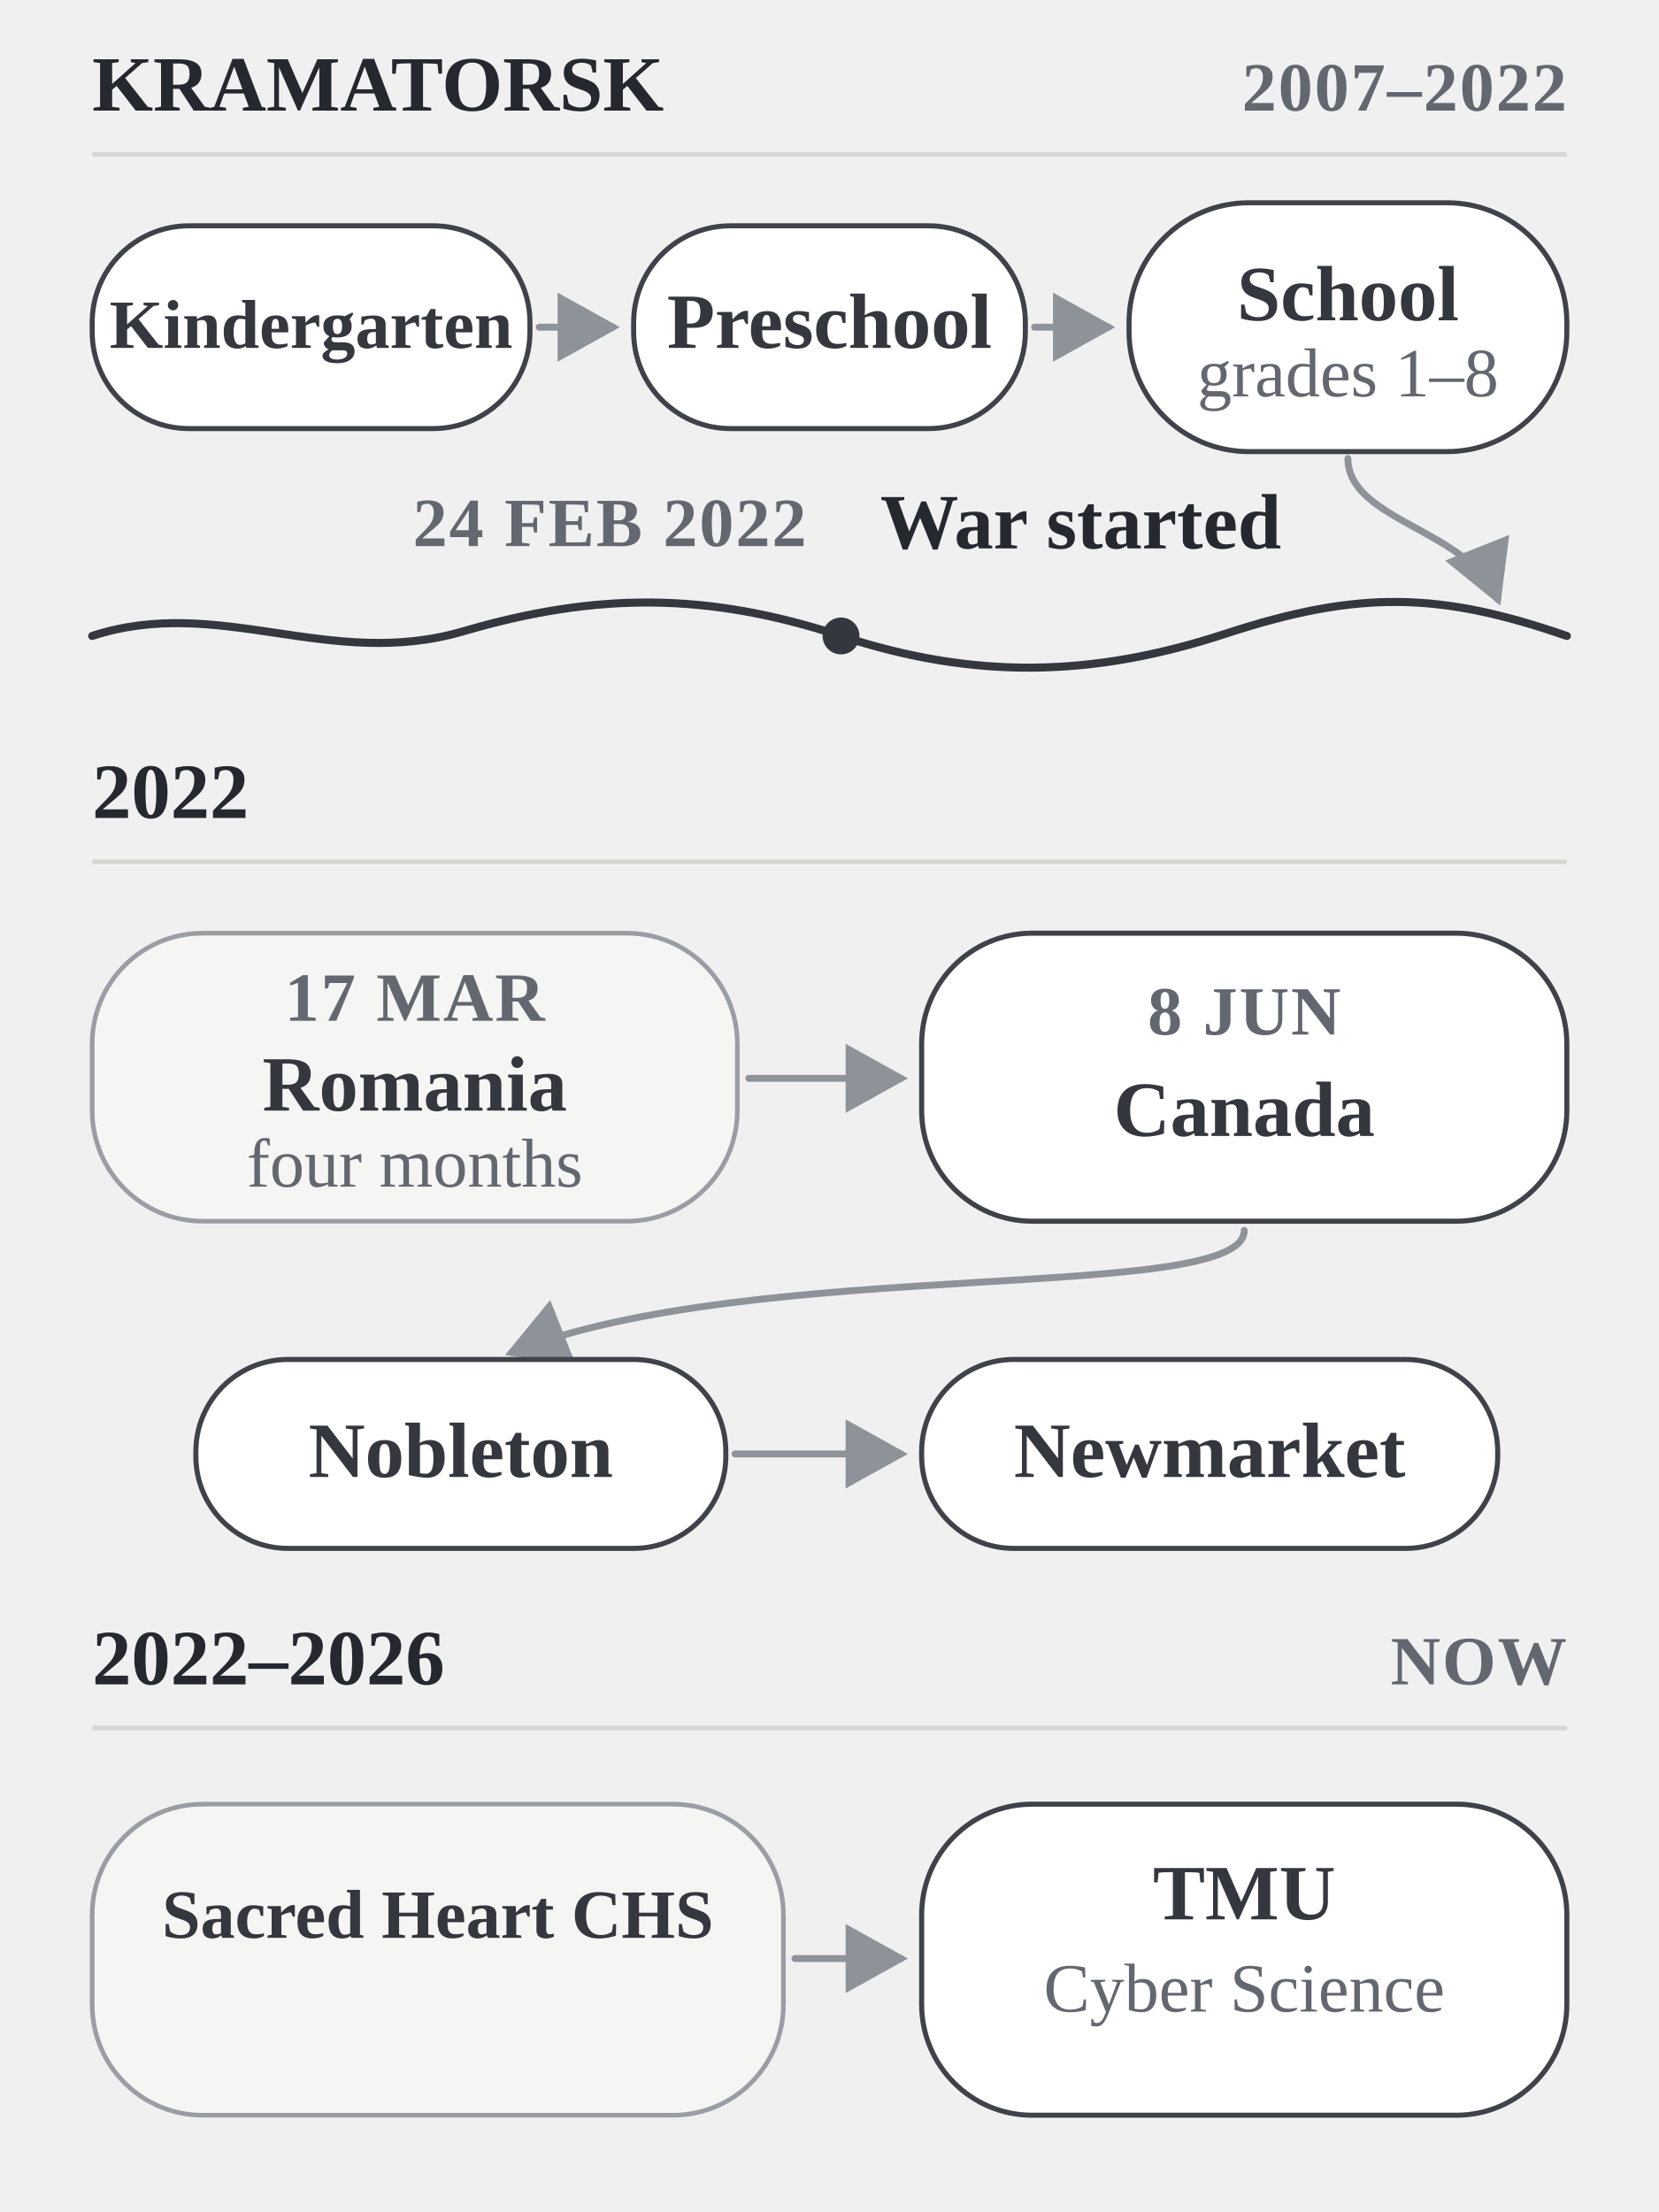
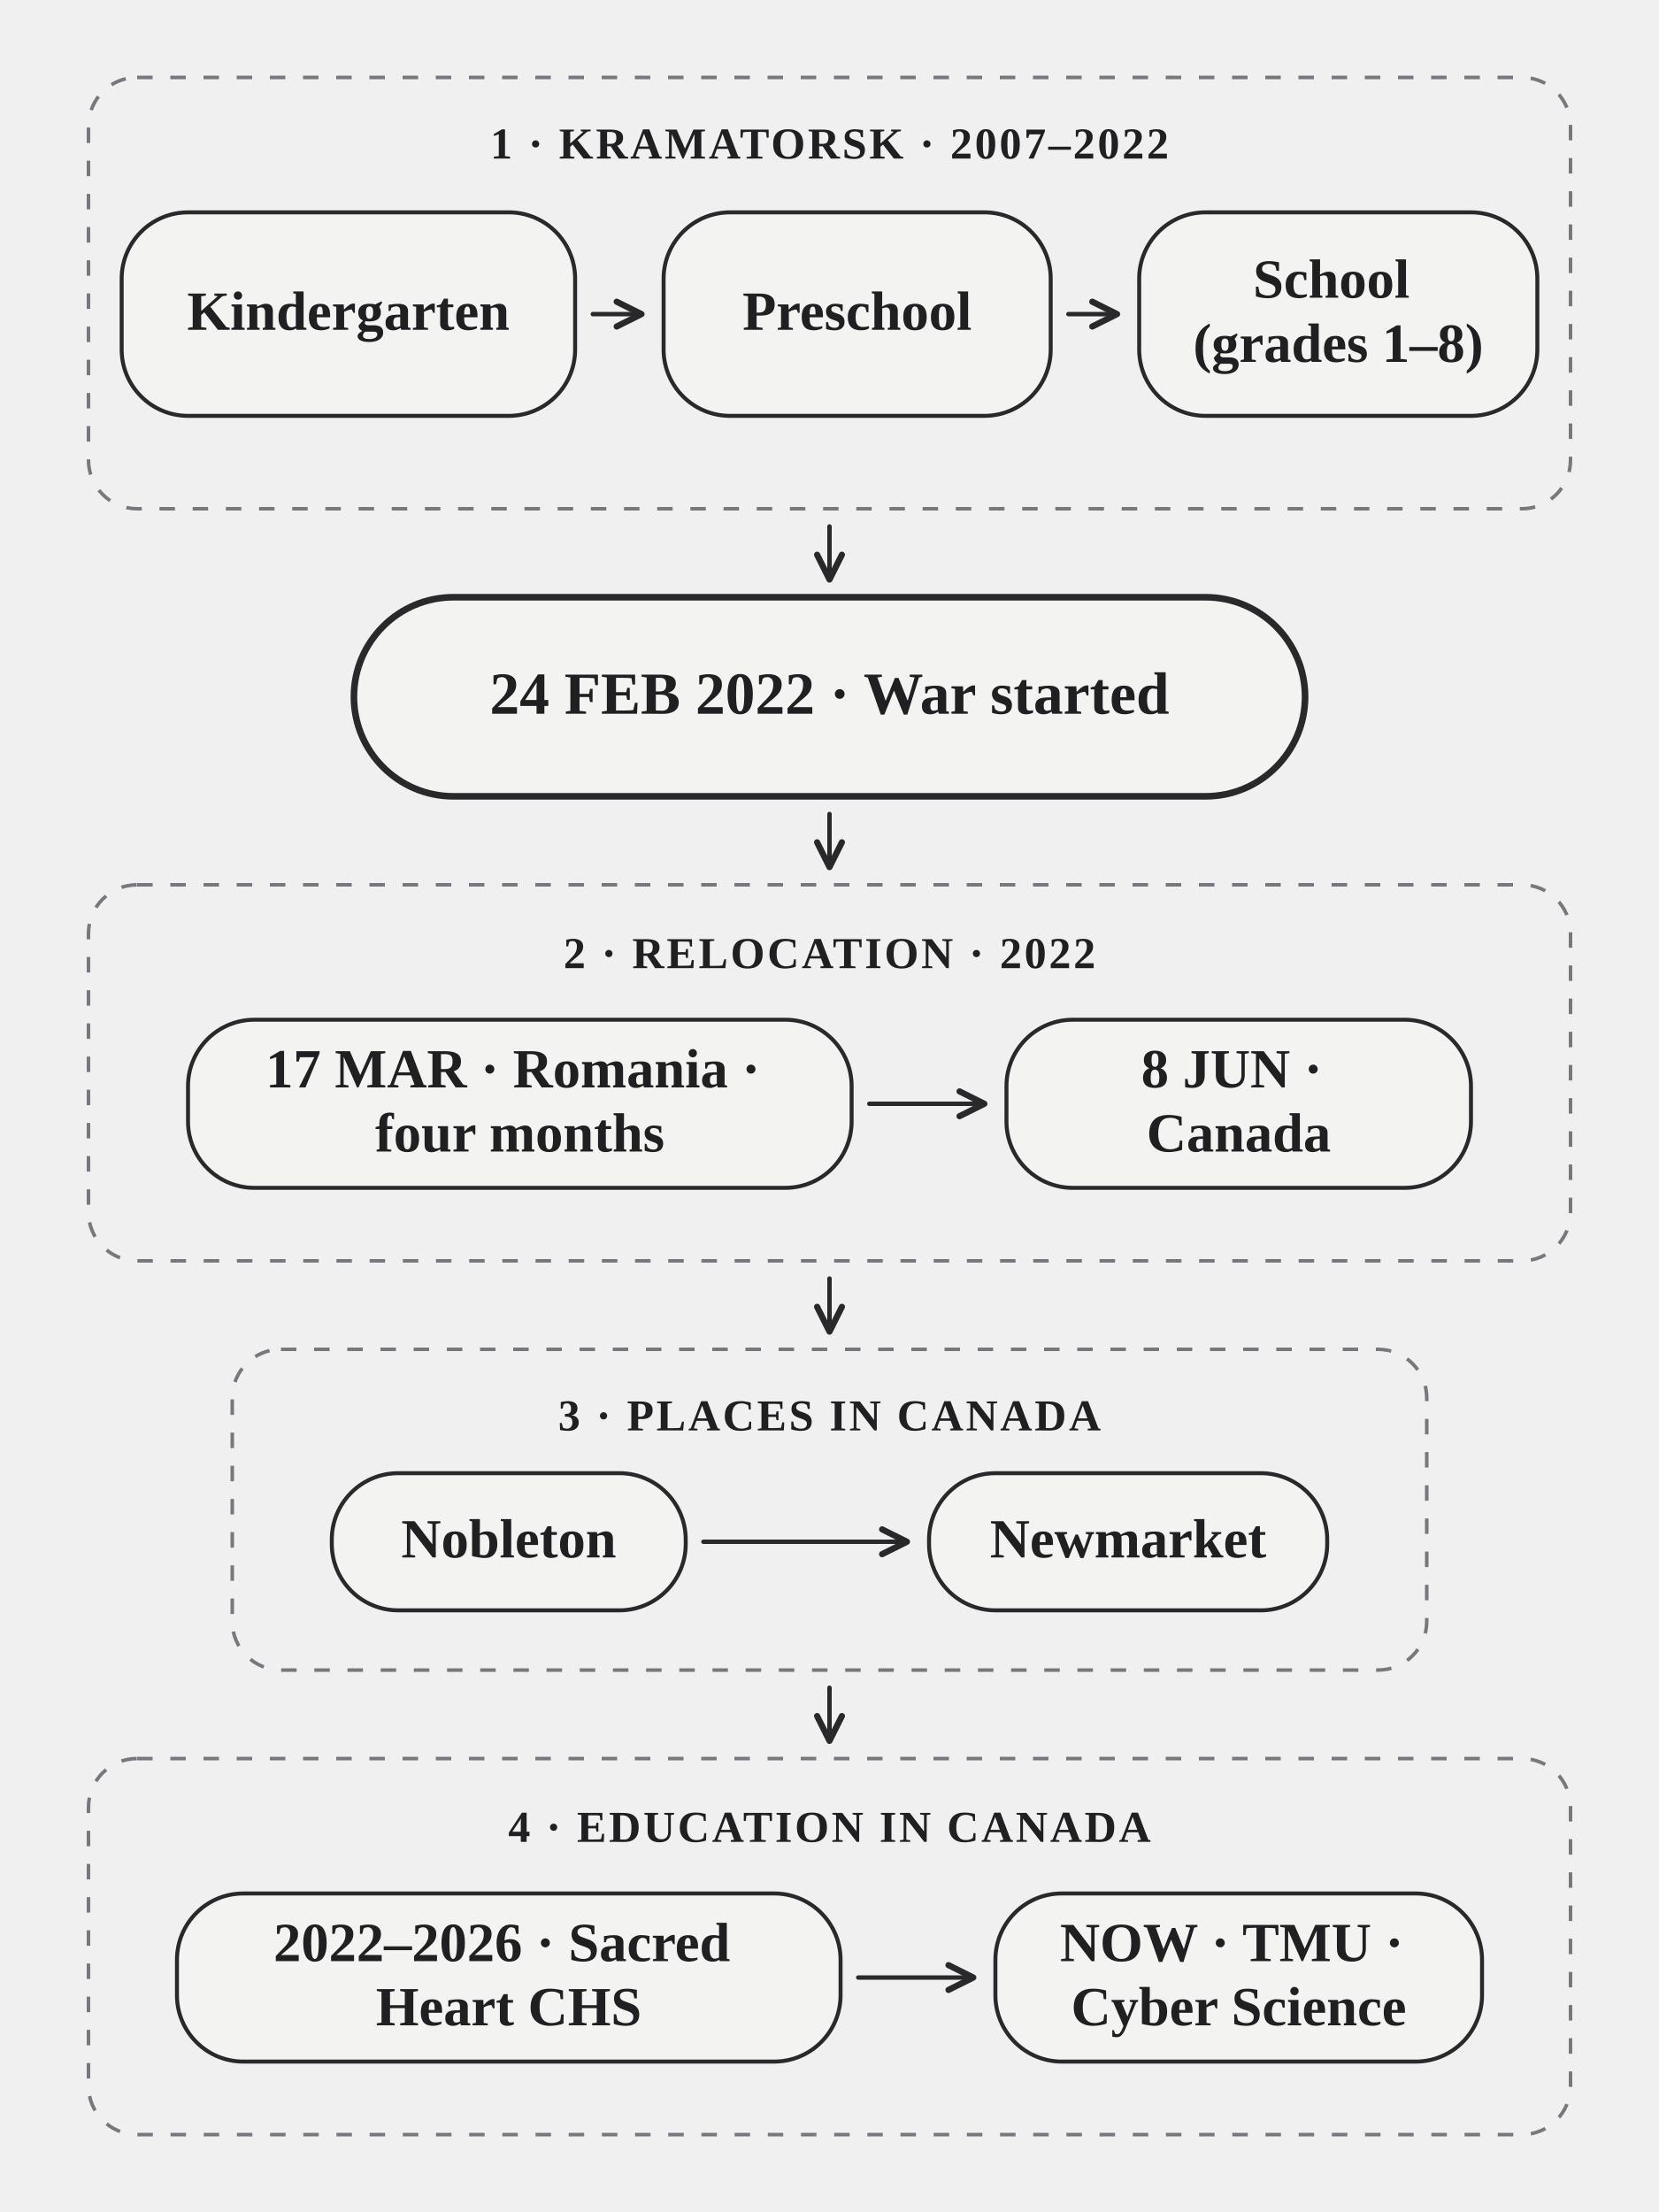
- <svg xmlns="http://www.w3.org/2000/svg" viewBox="0 0 720 960" role="img" aria-label="A source-faithful timeline from Kramatorsk through Romania and Canada to TMU">
+ <svg xmlns="http://www.w3.org/2000/svg" viewBox="0 0 750 1000" role="img" aria-label="Life journey from Kramatorsk through wartime relocation to education in Canada">
  <style>
-     .guide { fill: none; stroke: #d6d6d3; stroke-width: 2; }
-     .route { fill: none; stroke: #8e9299; stroke-width: 3; stroke-linecap: round; stroke-linejoin: round; }
-     .route-strong { fill: none; stroke: #34383e; stroke-width: 3.5; stroke-linecap: round; stroke-linejoin: round; }
-     .node { fill: #fff; stroke: #3f4349; stroke-width: 2.2; }
-     .node-soft { fill: #f5f5f3; stroke: #9a9da3; stroke-width: 2; }
-     .phase { fill: #25292f; font-size: 34px; font-weight: 700; }
-     .date { fill: #626770; font-size: 30px; font-weight: 650; letter-spacing: .025em; }
-     .label { fill: #34383e; font-size: 34px; font-weight: 650; }
-     .label-tight { fill: #34383e; font-size: 30px; font-weight: 650; }
-     .small { fill: #626770; font-size: 30px; }
-     .event { fill: #25292f; font-size: 34px; font-weight: 700; }
-     .dot { fill: #34383e; }
-     .arrow { fill: #8e9299; }
+     .stage { fill: none; stroke: #77777d; stroke-width: 1.6; stroke-dasharray: 7 8; }
+     .node { fill: #f3f3f2; stroke: #29292c; stroke-width: 1.8; }
+     .rupture { stroke-width: 3; }
+     .path { fill: none; stroke: #29292c; stroke-width: 2; stroke-linecap: round; stroke-linejoin: round; }
+     .stage-label, .node-label, .rupture-label {
+       fill: #202023;
+       font-family: ui-serif, Georgia, Cambria, "Times New Roman", serif;
+       text-anchor: middle;
+       dominant-baseline: middle;
+     }
+     .stage-label { font-size: 20px; font-weight: 700; letter-spacing: 1.1px; }
+     .node-label { font-size: 25px; font-weight: 600; }
+     .rupture-label { font-size: 27px; font-weight: 700; }
    @media (prefers-color-scheme: dark) {
-       .guide { stroke: #3f4248; }
-       .route { stroke: #717680; }
-       .route-strong { stroke: #e2e4e7; }
-       .node { fill: #18191b; stroke: #c7cbd1; }
-       .node-soft { fill: #222326; stroke: #717680; }
-       .phase, .label, .label-tight, .event, .dot { fill: #e7e9ec; }
-       .date, .small { fill: #aeb3bc; }
-       .arrow { fill: #717680; }
+       .stage { stroke: #88888f; }
+       .node { fill: #19191c; stroke: #e7e7e9; }
+       .path { stroke: #e7e7e9; }
+       .stage-label, .node-label, .rupture-label { fill: #f2f2f3; }
    }
  </style>
  <defs>
-     <marker id="life-arrow" markerWidth="10" markerHeight="10" refX="8" refY="5" orient="auto">
-       <path class="arrow" d="M0 0 L9 5 L0 10 Z" />
+     <marker id="image-note-arrow-en" viewBox="0 0 10 10" refX="9" refY="5" markerWidth="7" markerHeight="7" orient="auto-start-reverse">
+       <path class="path" d="M 1 1 L 9 5 L 1 9" />
    </marker>
  </defs>
-   <text class="phase" x="40" y="48">KRAMATORSK</text>
-   <text class="date" x="680" y="48" text-anchor="end">2007–2022</text>
-   <line class="guide" x1="40" y1="67" x2="680" y2="67" />
-   <rect class="node" x="40" y="98" width="190" height="88" rx="42" />
-   <text class="label-tight" x="135" y="151" text-anchor="middle">Kindergarten</text>
-   <line class="route" x1="234" y1="142" x2="266" y2="142" marker-end="url(#life-arrow)" />
-   <rect class="node" x="275" y="98" width="170" height="88" rx="42" />
-   <text class="label" x="360" y="151" text-anchor="middle">Preschool</text>
-   <line class="route" x1="449" y1="142" x2="481" y2="142" marker-end="url(#life-arrow)" />
-   <rect class="node" x="490" y="88" width="190" height="108" rx="52" />
-   <text class="label" x="585" y="139" text-anchor="middle">School</text>
-   <text class="small" x="585" y="172" text-anchor="middle">grades 1–8</text>
-   <path class="route" d="M585 199 C585 226 638 230 650 260" marker-end="url(#life-arrow)" />
-   <path class="route-strong" d="M40 276 C95 258 143 291 201 274 S307 257 365 276 S474 294 532 275 S625 257 680 276" />
-   <circle class="dot" cx="365" cy="276" r="8" />
-   <text class="date" x="350" y="237" text-anchor="end">24 FEB 2022</text>
-   <text class="event" x="382" y="238">War started</text>
-   <text class="phase" x="40" y="355">2022</text>
-   <line class="guide" x1="40" y1="374" x2="680" y2="374" />
-   <rect class="node-soft" x="40" y="405" width="280" height="125" rx="48" />
-   <text class="date" x="180" y="443" text-anchor="middle">17 MAR</text>
-   <text class="label" x="180" y="482" text-anchor="middle">Romania</text>
-   <text class="small" x="180" y="515" text-anchor="middle">four months</text>
-   <line class="route" x1="325" y1="468" x2="391" y2="468" marker-end="url(#life-arrow)" />
-   <rect class="node" x="400" y="405" width="280" height="125" rx="48" />
-   <text class="date" x="540" y="449" text-anchor="middle">8 JUN</text>
-   <text class="label" x="540" y="493" text-anchor="middle">Canada</text>
-   <path class="route" d="M540 534 C540 566 328 545 222 587" marker-end="url(#life-arrow)" />
-   <rect class="node" x="85" y="590" width="230" height="82" rx="40" />
-   <text class="label" x="200" y="641" text-anchor="middle">Nobleton</text>
-   <line class="route" x1="319" y1="631" x2="391" y2="631" marker-end="url(#life-arrow)" />
-   <rect class="node" x="400" y="590" width="250" height="82" rx="40" />
-   <text class="label" x="525" y="641" text-anchor="middle">Newmarket</text>
-   <text class="phase" x="40" y="731">2022–2026</text>
-   <text class="date" x="680" y="731" text-anchor="end">NOW</text>
-   <line class="guide" x1="40" y1="750" x2="680" y2="750" />
-   <rect class="node-soft" x="40" y="783" width="300" height="135" rx="48" />
-   <text class="label-tight" x="190" y="841" text-anchor="middle">Sacred Heart CHS</text>
-   <line class="route" x1="345" y1="850" x2="391" y2="850" marker-end="url(#life-arrow)" />
-   <rect class="node" x="400" y="783" width="280" height="135" rx="48" />
-   <text class="label" x="540" y="833" text-anchor="middle">TMU</text>
-   <text class="small" x="540" y="873" text-anchor="middle">Cyber Science</text>
+   <g aria-hidden="true">
+     <rect class="stage" x="40" y="35" width="670" height="195" rx="22" />
+     <rect class="node" x="55" y="96" width="205" height="92" rx="30" />
+     <rect class="node" x="300" y="96" width="175" height="92" rx="30" />
+     <rect class="node" x="515" y="96" width="180" height="92" rx="30" />
+     <rect class="stage" x="40" y="400" width="670" height="170" rx="22" />
+     <rect class="node" x="85" y="461" width="300" height="76" rx="30" />
+     <rect class="node" x="455" y="461" width="210" height="76" rx="30" />
+     <rect class="stage" x="105" y="610" width="540" height="145" rx="22" />
+     <rect class="node" x="150" y="666" width="160" height="62" rx="30" />
+     <rect class="node" x="420" y="666" width="180" height="62" rx="30" />
+     <rect class="stage" x="40" y="795" width="670" height="170" rx="22" />
+     <rect class="node" x="80" y="856" width="300" height="76" rx="30" />
+     <rect class="node" x="450" y="856" width="220" height="76" rx="30" />
+     <rect class="node rupture" x="160" y="270" width="430" height="90" rx="45" />
+     <path class="path" d="M 268 142 L 290 142" marker-end="url(#image-note-arrow-en)" />
+     <path class="path" d="M 483 142 L 505 142" marker-end="url(#image-note-arrow-en)" />
+     <path class="path" d="M 393 499 L 445 499" marker-end="url(#image-note-arrow-en)" />
+     <path class="path" d="M 318 697 L 410 697" marker-end="url(#image-note-arrow-en)" />
+     <path class="path" d="M 388 894 L 440 894" marker-end="url(#image-note-arrow-en)" />
+     <path class="path" d="M 375 238 L 375 262" marker-end="url(#image-note-arrow-en)" />
+     <path class="path" d="M 375 368 L 375 392" marker-end="url(#image-note-arrow-en)" />
+     <path class="path" d="M 375 578 L 375 602" marker-end="url(#image-note-arrow-en)" />
+     <path class="path" d="M 375 763 L 375 787" marker-end="url(#image-note-arrow-en)" />
+     <text class="stage-label" x="375" y="66">1 · KRAMATORSK · 2007–2022</text>
+     <text class="node-label" x="157.5" y="142.0">
+       <tspan x="157.5" dy="0">Kindergarten</tspan>
+     </text>
+     <text class="node-label" x="387.5" y="142.0">
+       <tspan x="387.5" dy="0">Preschool</tspan>
+     </text>
+     <text class="node-label" x="605" y="127.5">
+       <tspan x="605" dy="0">School</tspan>
+       <tspan x="605" dy="29.0">(grades 1–8)</tspan>
+     </text>
+     <text class="stage-label" x="375" y="432">2 · RELOCATION · 2022</text>
+     <text class="node-label" x="235" y="484.5">
+       <tspan x="235" dy="0">17 MAR · Romania ·</tspan>
+       <tspan x="235" dy="29.0">four months</tspan>
+     </text>
+     <text class="node-label" x="560" y="484.5">
+       <tspan x="560" dy="0">8 JUN ·</tspan>
+       <tspan x="560" dy="29.0">Canada</tspan>
+     </text>
+     <text class="stage-label" x="375" y="641">3 · PLACES IN CANADA</text>
+     <text class="node-label" x="230" y="697.0">
+       <tspan x="230" dy="0">Nobleton</tspan>
+     </text>
+     <text class="node-label" x="510" y="697.0">
+       <tspan x="510" dy="0">Newmarket</tspan>
+     </text>
+     <text class="stage-label" x="375" y="827">4 · EDUCATION IN CANADA</text>
+     <text class="node-label" x="230" y="879.5">
+       <tspan x="230" dy="0">2022–2026 · Sacred</tspan>
+       <tspan x="230" dy="29.0">Heart CHS</tspan>
+     </text>
+     <text class="node-label" x="560" y="879.5">
+       <tspan x="560" dy="0">NOW · TMU ·</tspan>
+       <tspan x="560" dy="29.0">Cyber Science</tspan>
+     </text>
+     <text class="rupture-label" x="375" y="315.0">
+       <tspan x="375" dy="0">24 FEB 2022 · War started</tspan>
+     </text>
+   </g>
</svg>
